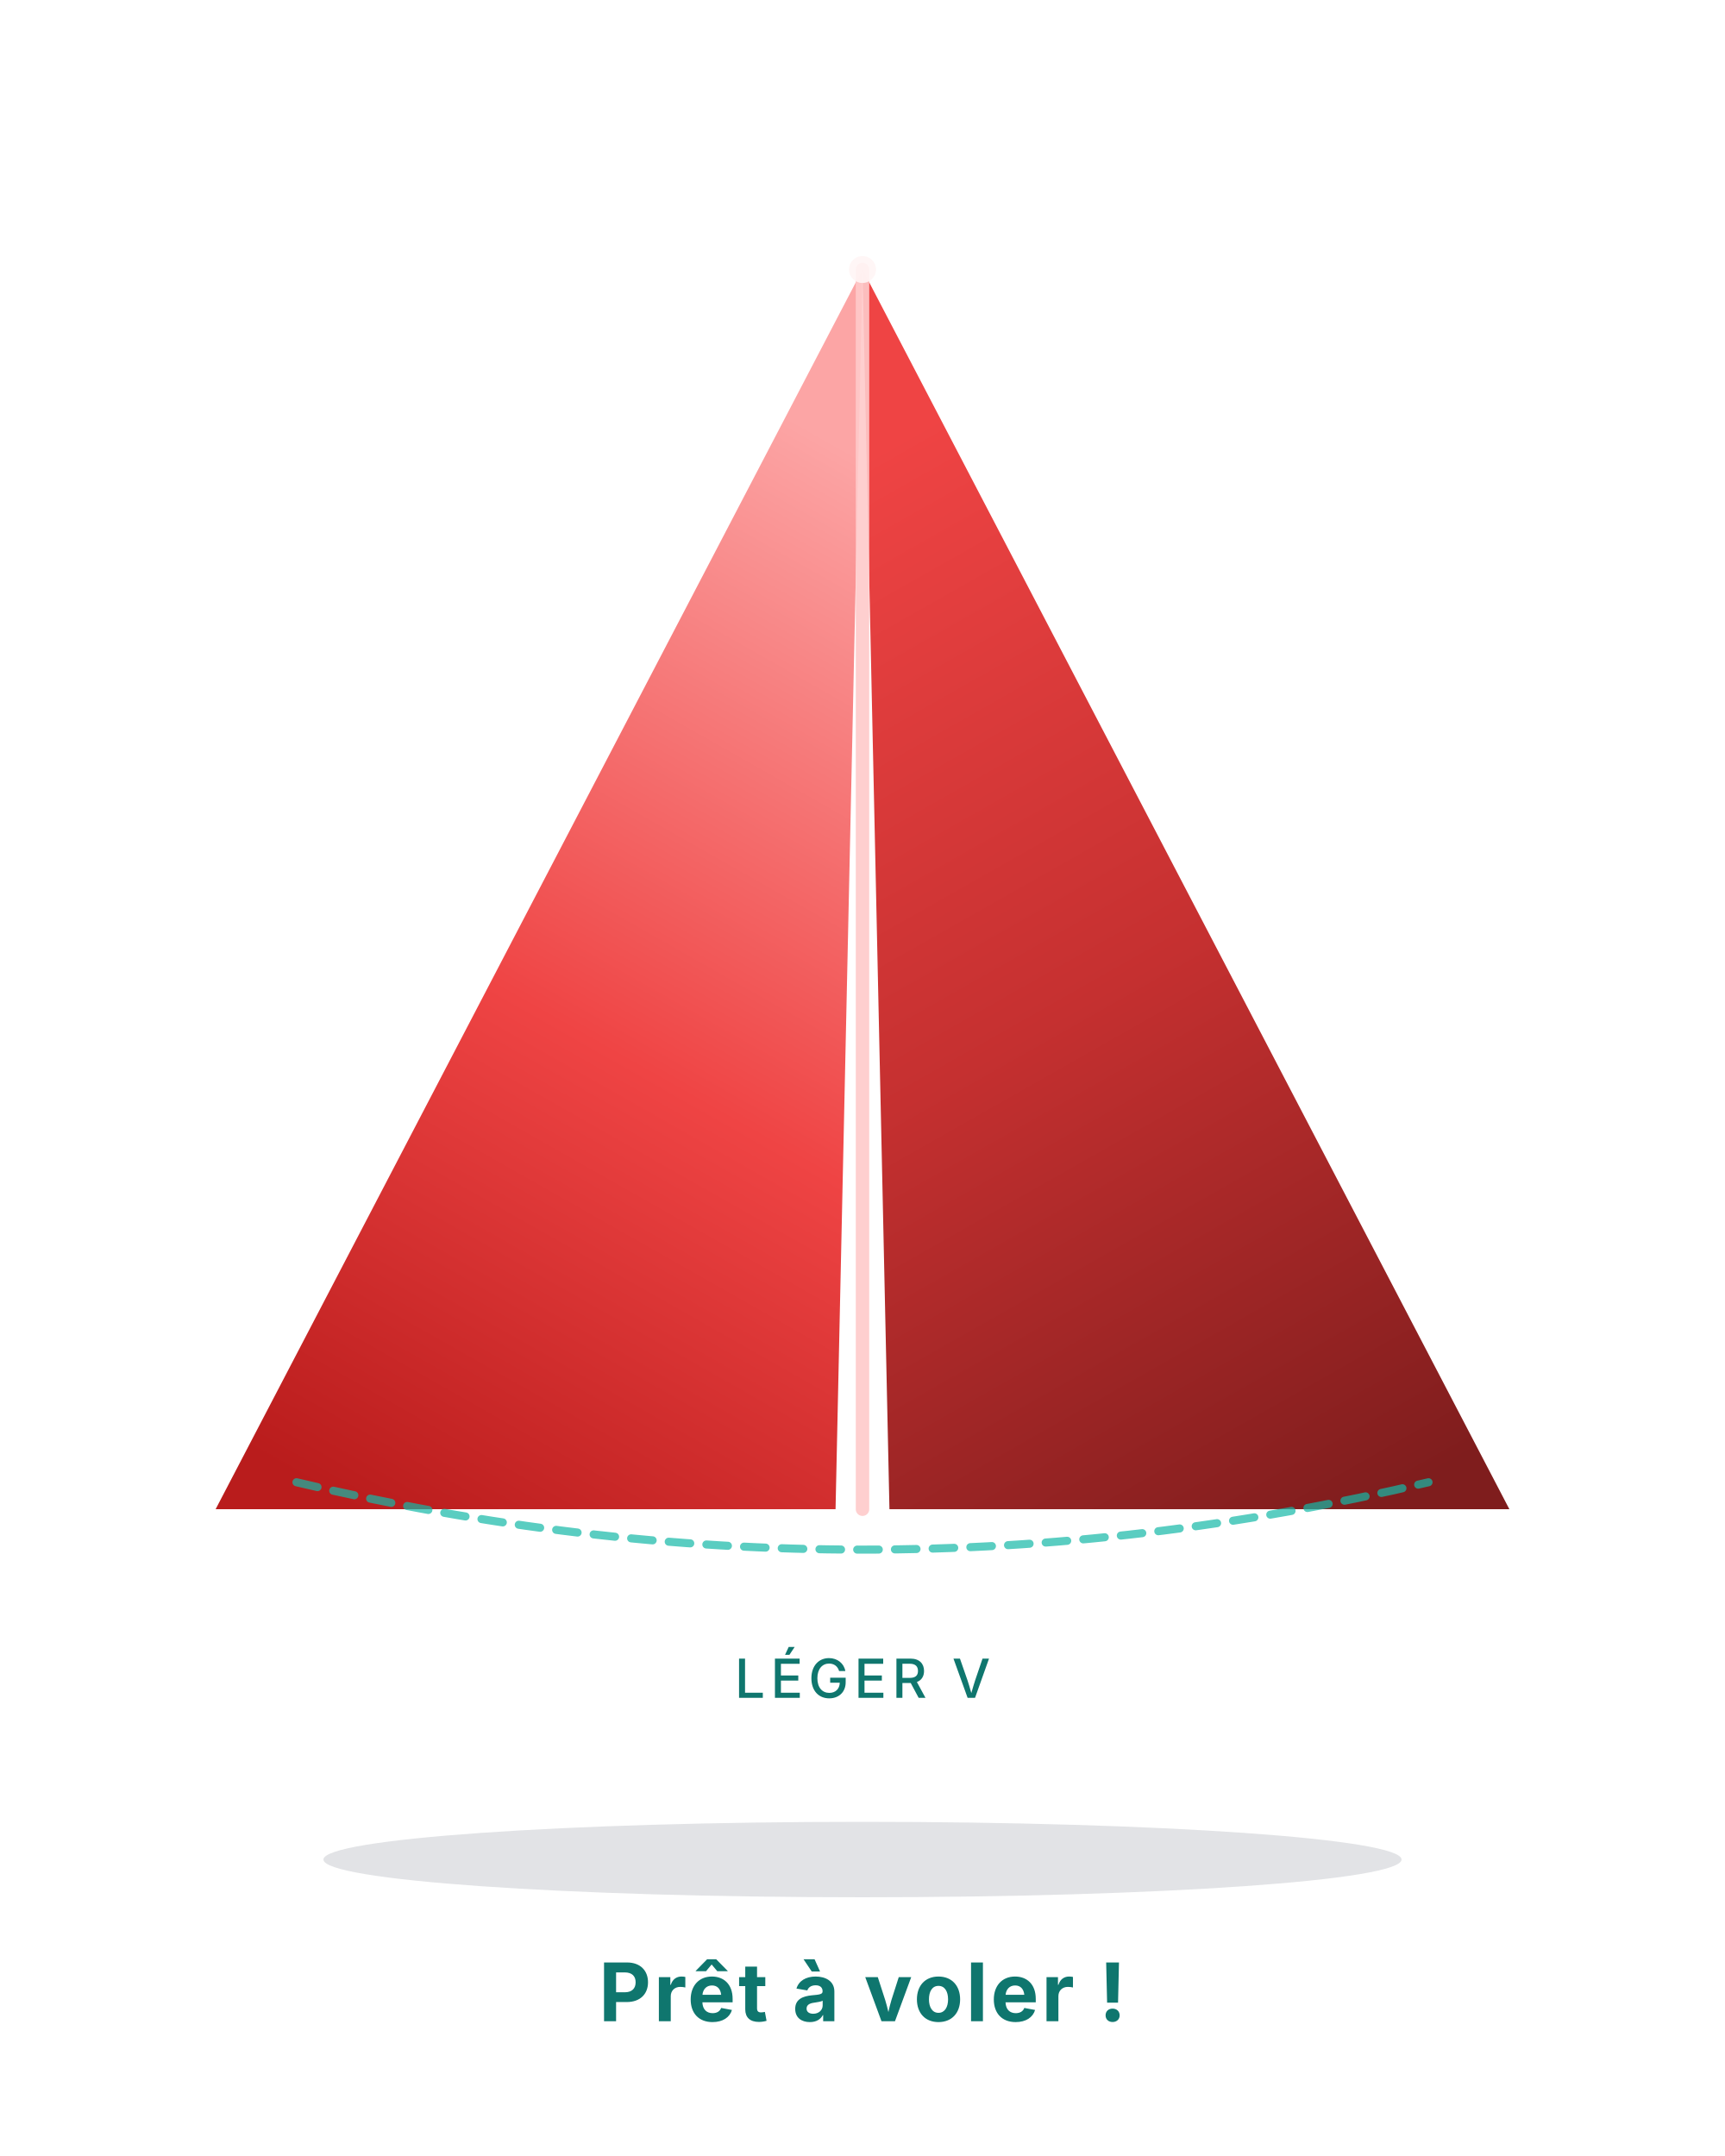
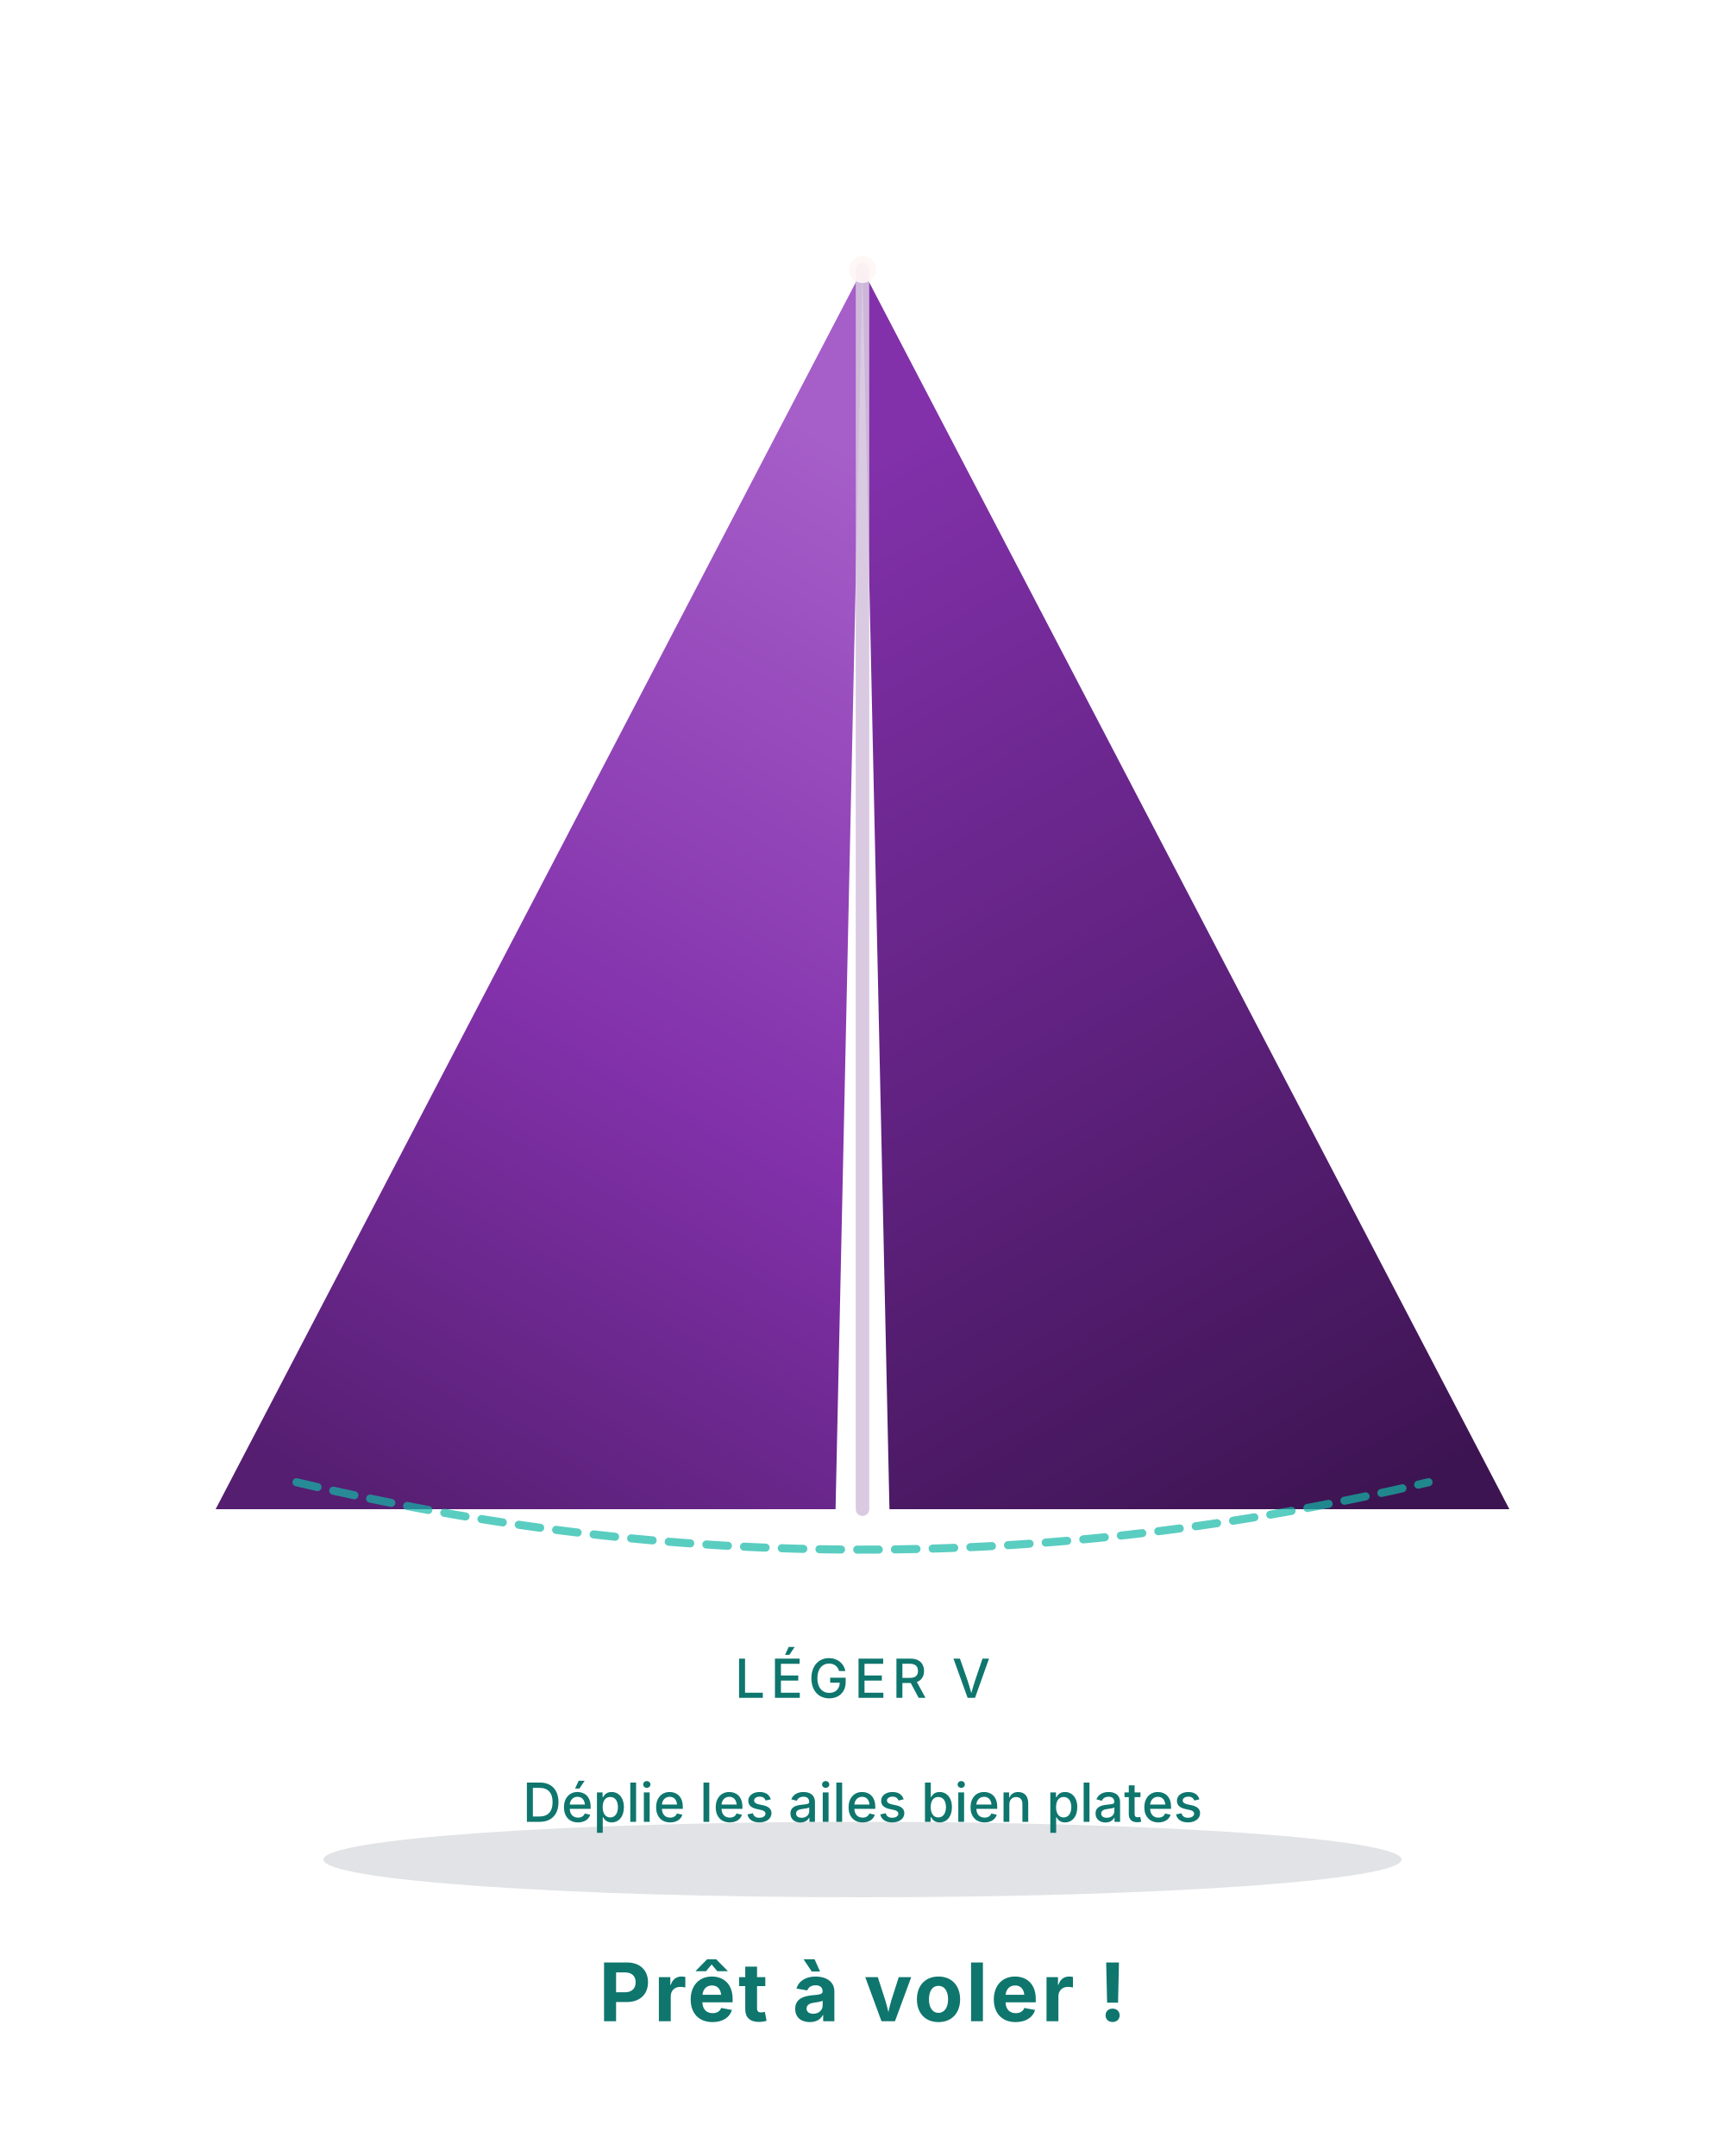
- <svg xmlns="http://www.w3.org/2000/svg" viewBox="0 0 320 400" fill="none" font-family="system-ui, -apple-system, sans-serif">
+ <svg xmlns="http://www.w3.org/2000/svg" viewBox="0 0 320 400" fill="none" font-family="system-ui,-apple-system,sans-serif">
  <defs>
    <filter id="ps" x="-10%" y="-10%" width="120%" height="120%">
      <feGaussianBlur in="SourceAlpha" stdDeviation="3" />
      <feOffset dx="0" dy="3" />
      <feComponentTransfer>
        <feFuncA type="linear" slope="0.18" />
      </feComponentTransfer>
      <feMerge>
        <feMergeNode />
        <feMergeNode in="SourceGraphic" />
      </feMerge>
    </filter>
    <marker id="arr" viewBox="0 0 10 10" refX="8" refY="5" markerWidth="6" markerHeight="6" orient="auto-start-reverse">
      <path d="M 0 0 L 10 5 L 0 10 z" fill="#6366f1" />
    </marker>
    <marker id="arrT" viewBox="0 0 10 10" refX="8" refY="5" markerWidth="6" markerHeight="6" orient="auto-start-reverse">
      <path d="M 0 0 L 10 5 L 0 10 z" fill="#14b8a6" />
    </marker>
    <linearGradient id="foldTri" x1="0" y1="0" x2="1" y2="1">
      <stop offset="0" stop-color="#fff7ed" />
      <stop offset="1" stop-color="#fed7aa" stop-opacity="0.7" />
    </linearGradient>
-   </defs>
-   <defs>
-     <linearGradient id="wL" x1="0.5" y1="0" x2="0.2" y2="1">
-       <stop offset="0" stop-color="#fca5a5" />
-       <stop offset="0.55" stop-color="#ef4444" />
-       <stop offset="1" stop-color="#b91c1c" />
+     <linearGradient id="pWingL" x1="0.5" y1="0" x2="0.2" y2="1">
+       <stop offset="0" stop-color="hsl(280, 50%, 58%)" />
+       <stop offset="0.55" stop-color="hsl(280, 55%, 43%)" />
+       <stop offset="1" stop-color="hsl(280, 58%, 28%)" />
    </linearGradient>
-     <linearGradient id="wR" x1="0.5" y1="0" x2="0.8" y2="1">
-       <stop offset="0" stop-color="#ef4444" />
-       <stop offset="0.5" stop-color="#c53030" />
-       <stop offset="1" stop-color="#7f1d1d" />
+     <linearGradient id="pWingR" x1="0.5" y1="0" x2="0.8" y2="1">
+       <stop offset="0" stop-color="hsl(280, 55%, 43%)" />
+       <stop offset="0.5" stop-color="hsl(280, 58%, 32%)" />
+       <stop offset="1" stop-color="hsl(280, 61%, 20%)" />
    </linearGradient>
  </defs>
  <ellipse cx="160" cy="345" rx="100" ry="7" fill="#1e293b" opacity="0.13" />
-   <polygon points="160,50 40,280 155,280" fill="url(#wL)" />
-   <polygon points="160,50 165,280 280,280" fill="url(#wR)" />
-   <line x1="160" y1="50" x2="160" y2="280" stroke="#fecaca" stroke-width="2.5" stroke-linecap="round" opacity="0.9" />
+   <polygon points="160,50 40,280 155,280" fill="url(#pWingL)" />
+   <polygon points="160,50 165,280 280,280" fill="url(#pWingR)" />
+   <line x1="160" y1="50" x2="160" y2="280" stroke="hsl(280, 28%, 82%)" stroke-width="2.5" stroke-linecap="round" opacity="0.9" />
  <circle cx="160" cy="50" r="2.5" fill="#fff5f5" opacity="0.9" />
  <path d="M 55 275 Q 160 300 265 275" stroke="#14b8a6" stroke-width="1.5" stroke-dasharray="4 3" fill="none" stroke-linecap="round" opacity="0.7" />
  <text x="160" y="315" text-anchor="middle" font-size="10" fill="#0f766e" font-weight="500" letter-spacing="1">LÉGER V</text>
  <text x="160" y="375" text-anchor="middle" font-size="15" font-weight="700" fill="#0f766e" letter-spacing="0.5">Prêt à voler !</text>
+   <text x="160" y="338" text-anchor="middle" font-size="10" fill="#0f766e" font-weight="500">Déplie les ailes bien plates</text>
</svg>
